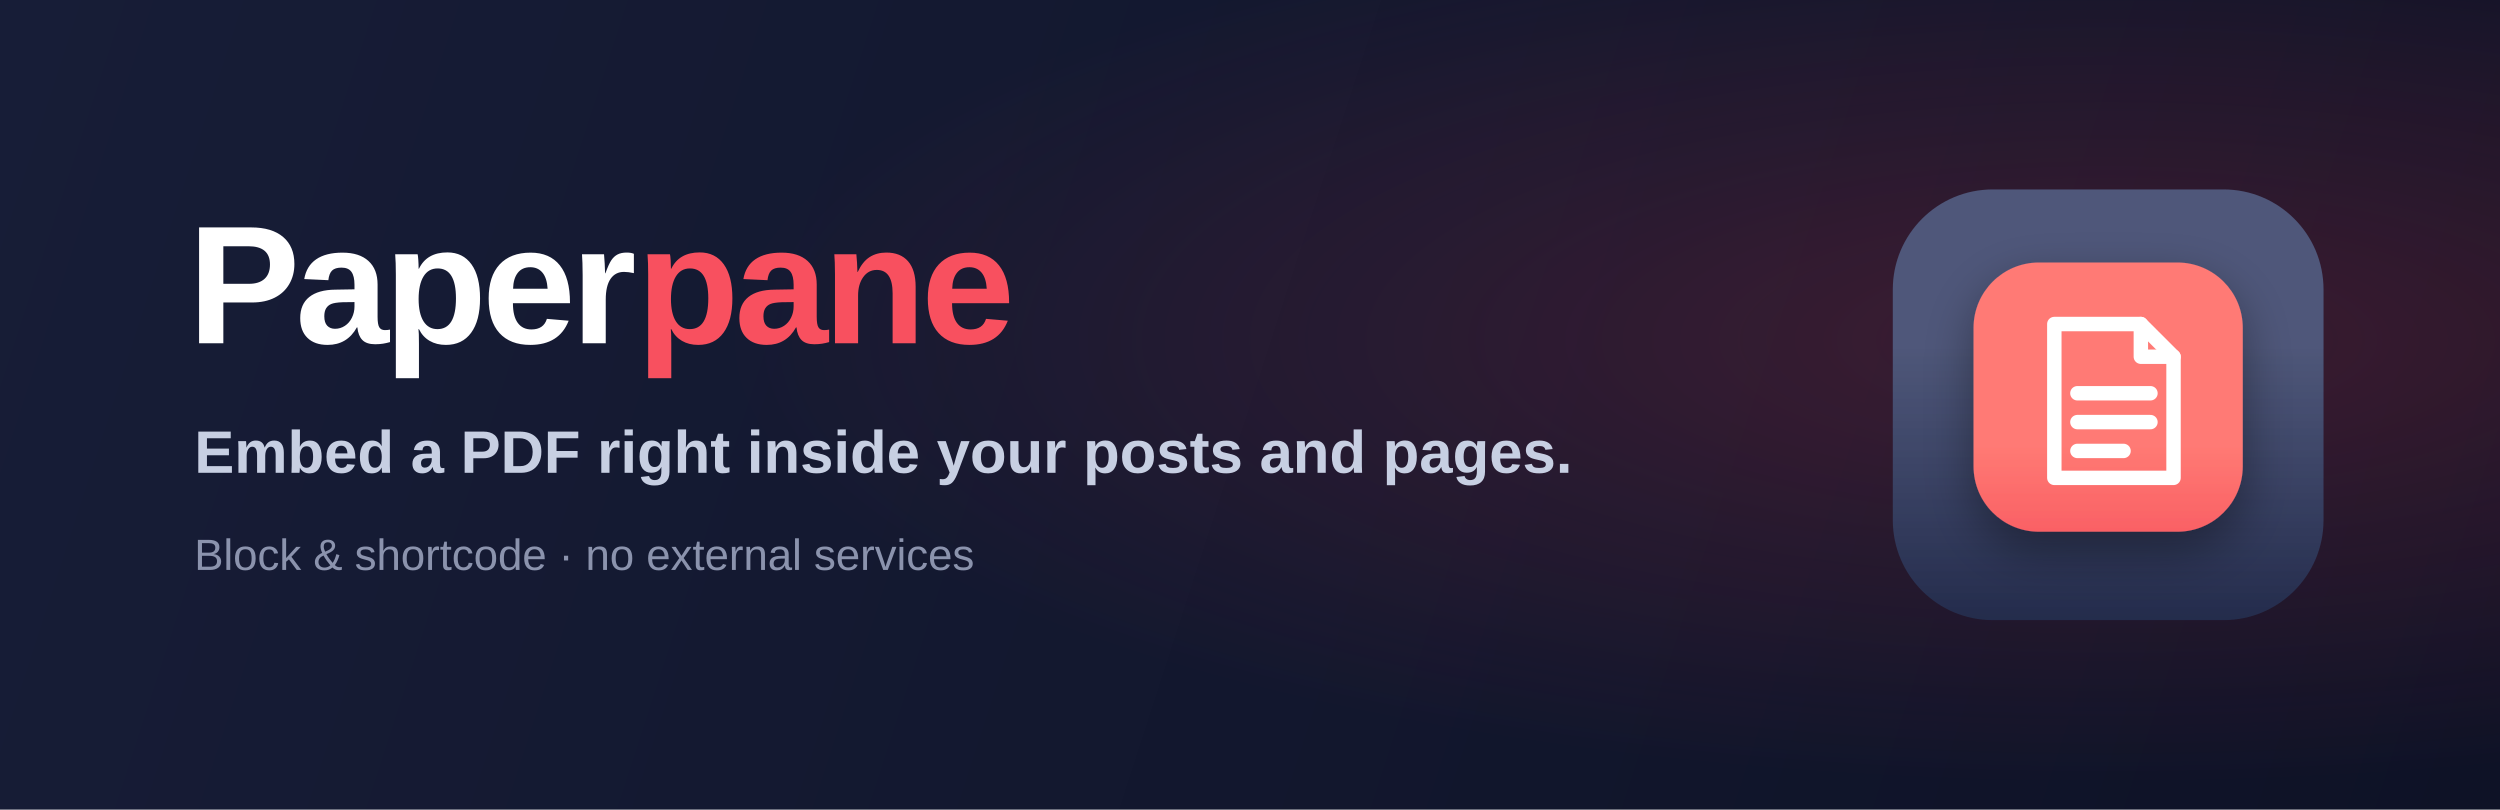
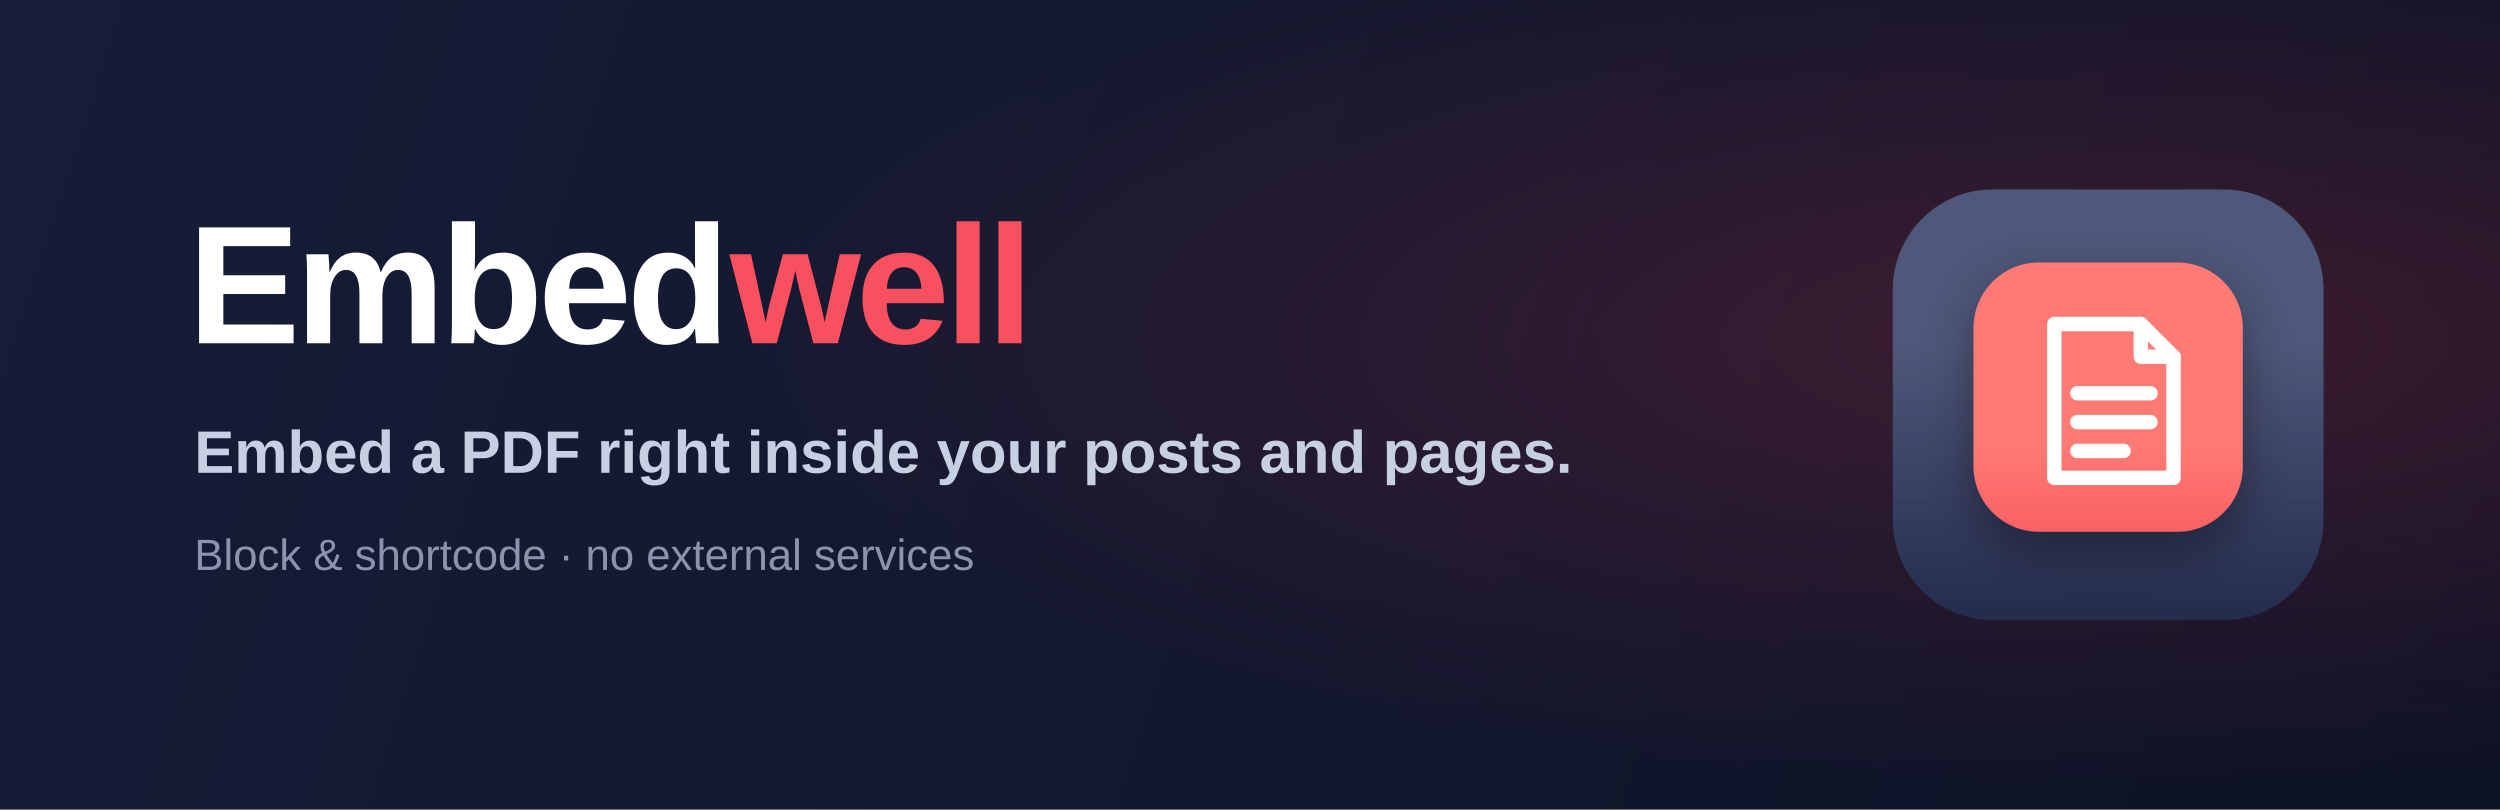
- <svg xmlns="http://www.w3.org/2000/svg" viewBox="0 0 1544 500" width="1544" height="500" role="img" aria-label="Paperpane">
+ <svg xmlns="http://www.w3.org/2000/svg" viewBox="0 0 1544 500" width="1544" height="500" role="img" aria-label="Embedwell">
  <defs>
    <linearGradient id="bg" x1="0" y1="0" x2="1544" y2="500" gradientUnits="userSpaceOnUse">
      <stop offset="0" stop-color="#171d37" />
      <stop offset="1" stop-color="#0e1226" />
    </linearGradient>
    <radialGradient id="glow" cx="0.84" cy="0.42" r="0.55">
      <stop offset="0" stop-color="#f23b4e" stop-opacity="0.20" />
      <stop offset="1" stop-color="#f23b4e" stop-opacity="0" />
    </radialGradient>
    <linearGradient id="pf-outer-b" x1="1298" y1="98" x2="1298" y2="402" gradientUnits="userSpaceOnUse">
      <stop offset="0" stop-color="#2d3760" />
      <stop offset="1" stop-color="#141a30" />
    </linearGradient>
    <linearGradient id="pf-tile-b" x1="1298" y1="149" x2="1298" y2="351" gradientUnits="userSpaceOnUse">
      <stop offset="0" stop-color="#ff7a74" />
      <stop offset="0.55" stop-color="#f23b4e" />
      <stop offset="1" stop-color="#db1f3c" />
    </linearGradient>
    <linearGradient id="pf-sheen-b" x1="1298" y1="98" x2="1298" y2="250" gradientUnits="userSpaceOnUse">
      <stop offset="0" stop-color="#ffffff" stop-opacity="0.16" />
      <stop offset="1" stop-color="#ffffff" stop-opacity="0" />
    </linearGradient>
    <filter id="pf-shadow-b" x="-30%" y="-20%" width="160%" height="160%">
      <feDropShadow dx="0" dy="10" stdDeviation="13" flood-color="#000000" flood-opacity="0.38" />
    </filter>
  </defs>
  <rect width="1544" height="500" fill="url(#bg)" />
  <rect width="1544" height="500" fill="url(#glow)" />
-   <text x="116" y="212" font-family="'Helvetica Neue','Arial',sans-serif" font-weight="800" font-size="104" letter-spacing="-3" fill="#ffffff">Paper<tspan fill="#f8505f">pane</tspan>
+   <text x="116" y="212" font-family="'Helvetica Neue','Arial',sans-serif" font-weight="800" font-size="104" letter-spacing="-3" fill="#ffffff">Embed<tspan fill="#f8505f">well</tspan>
  </text>
  <text x="120" y="292" font-family="'Helvetica Neue','Arial',sans-serif" font-weight="600" font-size="37" fill="#c7cfe2">Embed a PDF right inside your posts and pages.</text>
  <text x="120" y="352" font-family="'Helvetica Neue','Arial',sans-serif" font-weight="500" font-size="27" fill="#8b93ad">Block &amp; shortcode        ·        no external services</text>
  <g transform="translate(1150 98) scale(1.1875)">
    <rect x="16" y="16" width="224" height="224" rx="52" fill="url(#pf-outer-b)" />
    <rect x="16" y="16" width="224" height="224" rx="52" fill="url(#pf-sheen-b)" />
    <rect x="58" y="54" width="140" height="140" rx="34" fill="url(#pf-tile-b)" filter="url(#pf-shadow-b)" />
    <g fill="none" stroke="#ffffff" stroke-width="7.5" stroke-linecap="round" stroke-linejoin="round">
      <path d="M100 86 H145 L162 103 V166 H100 Z" />
      <path d="M145 86 V103 H162" />
      <line x1="112" y1="122" x2="150" y2="122" />
      <line x1="112" y1="137" x2="150" y2="137" />
      <line x1="112" y1="152" x2="136" y2="152" />
    </g>
  </g>
</svg>
